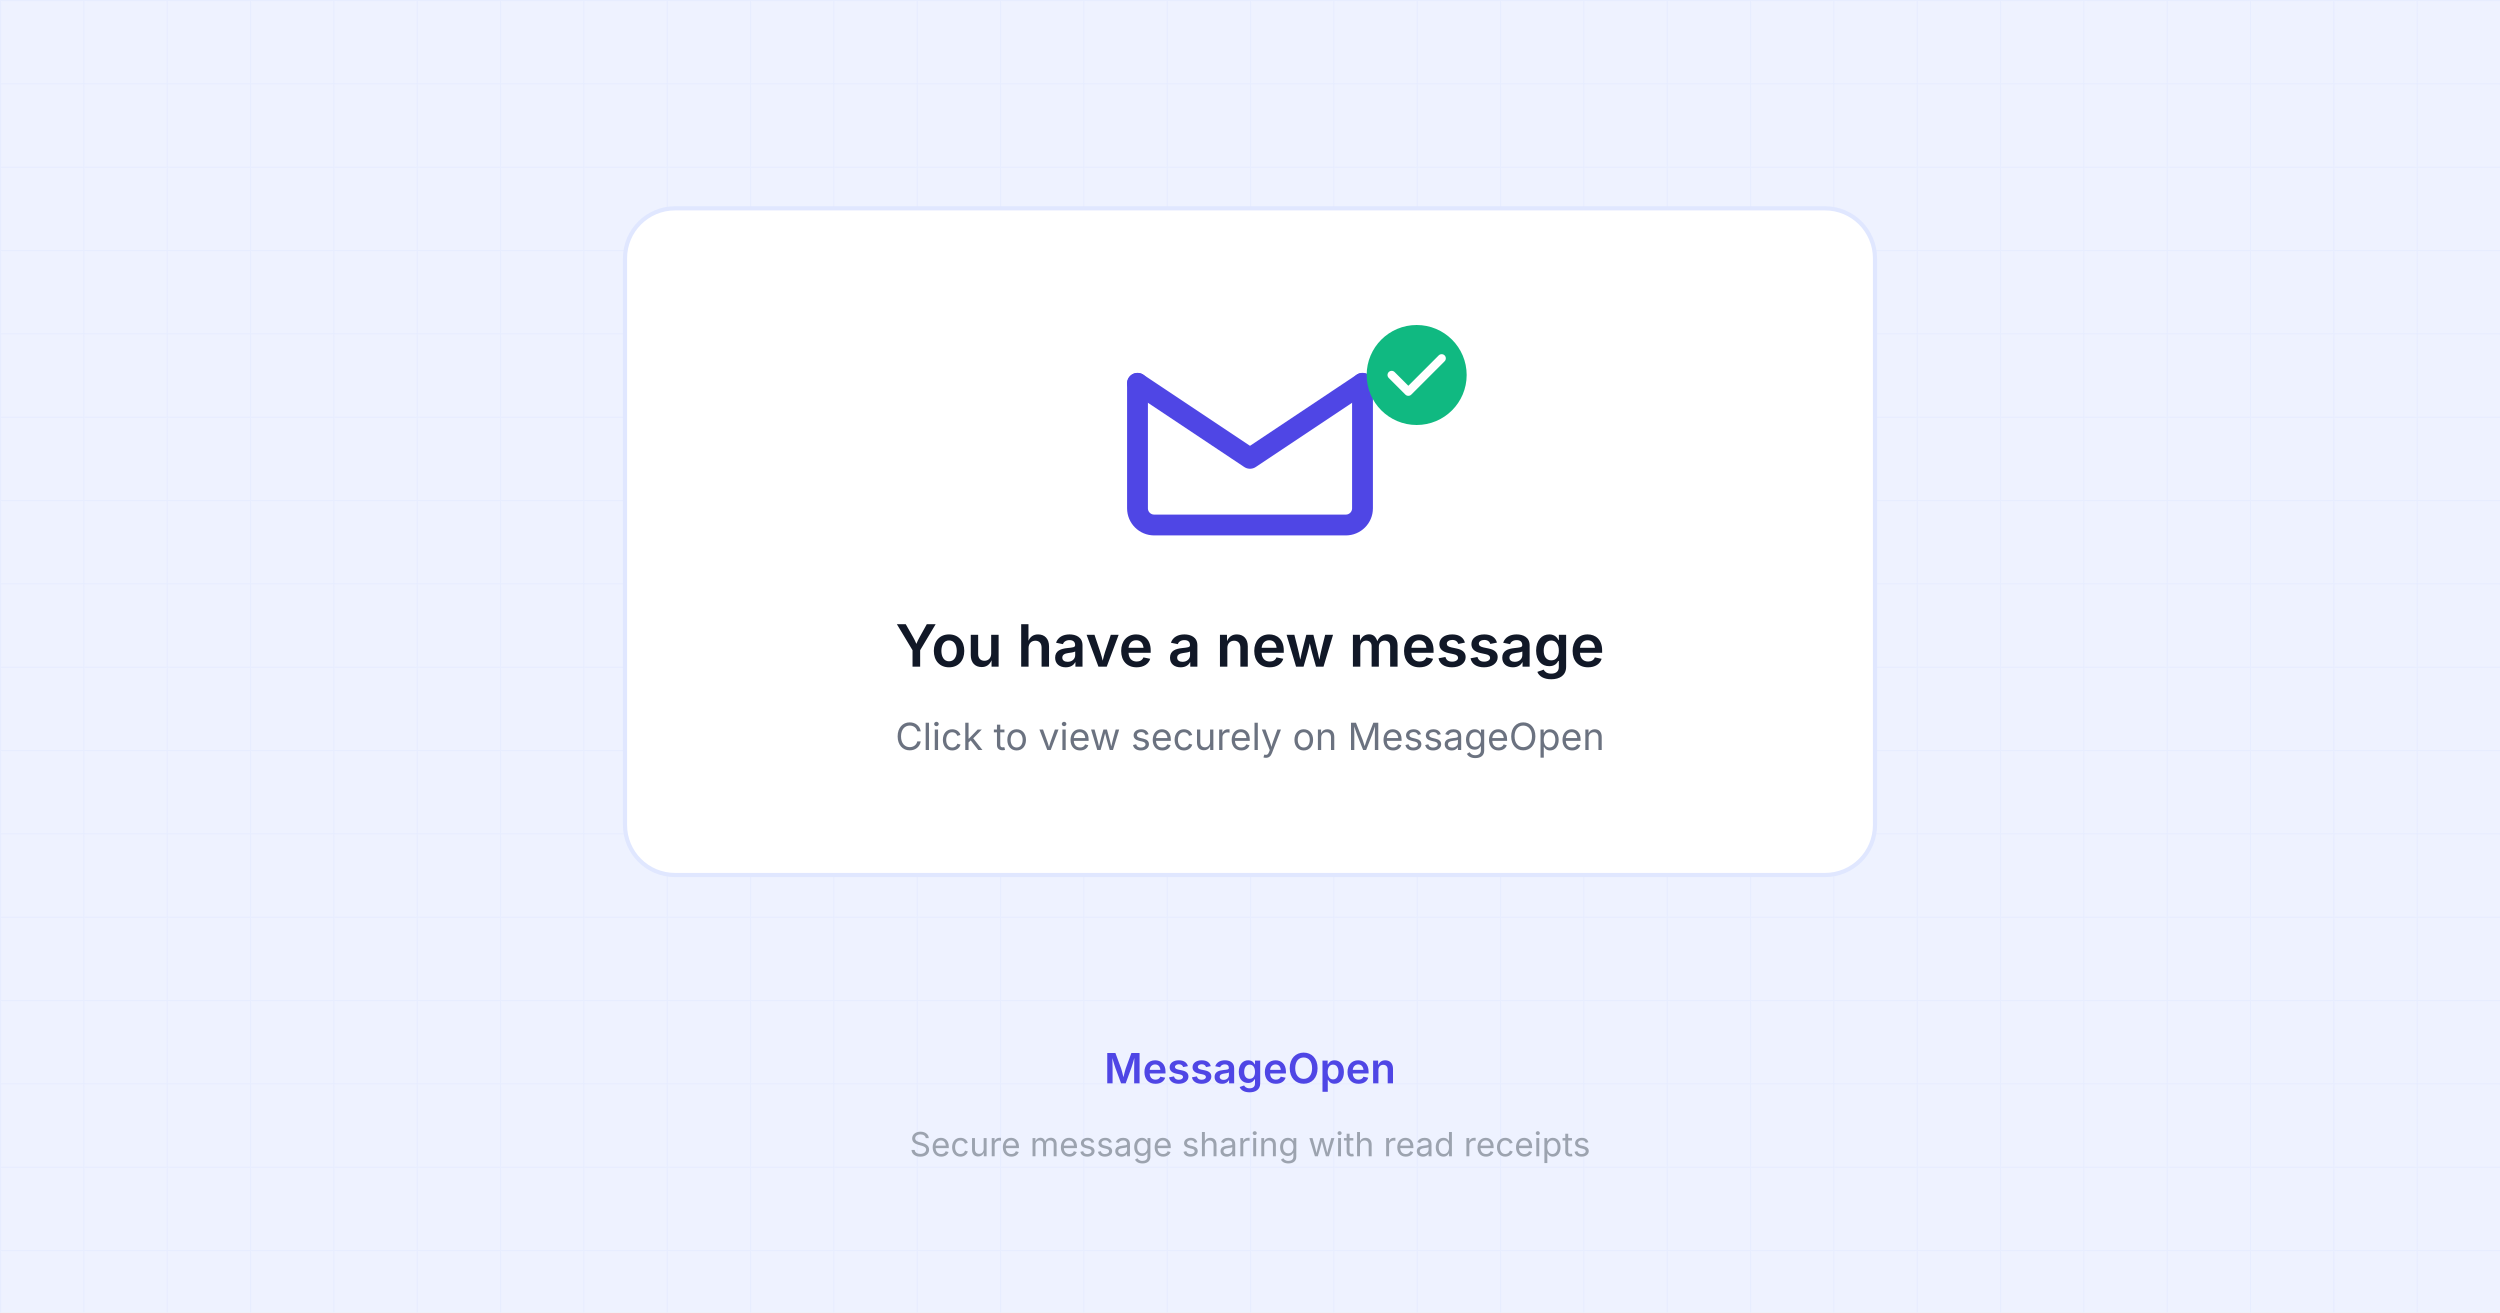
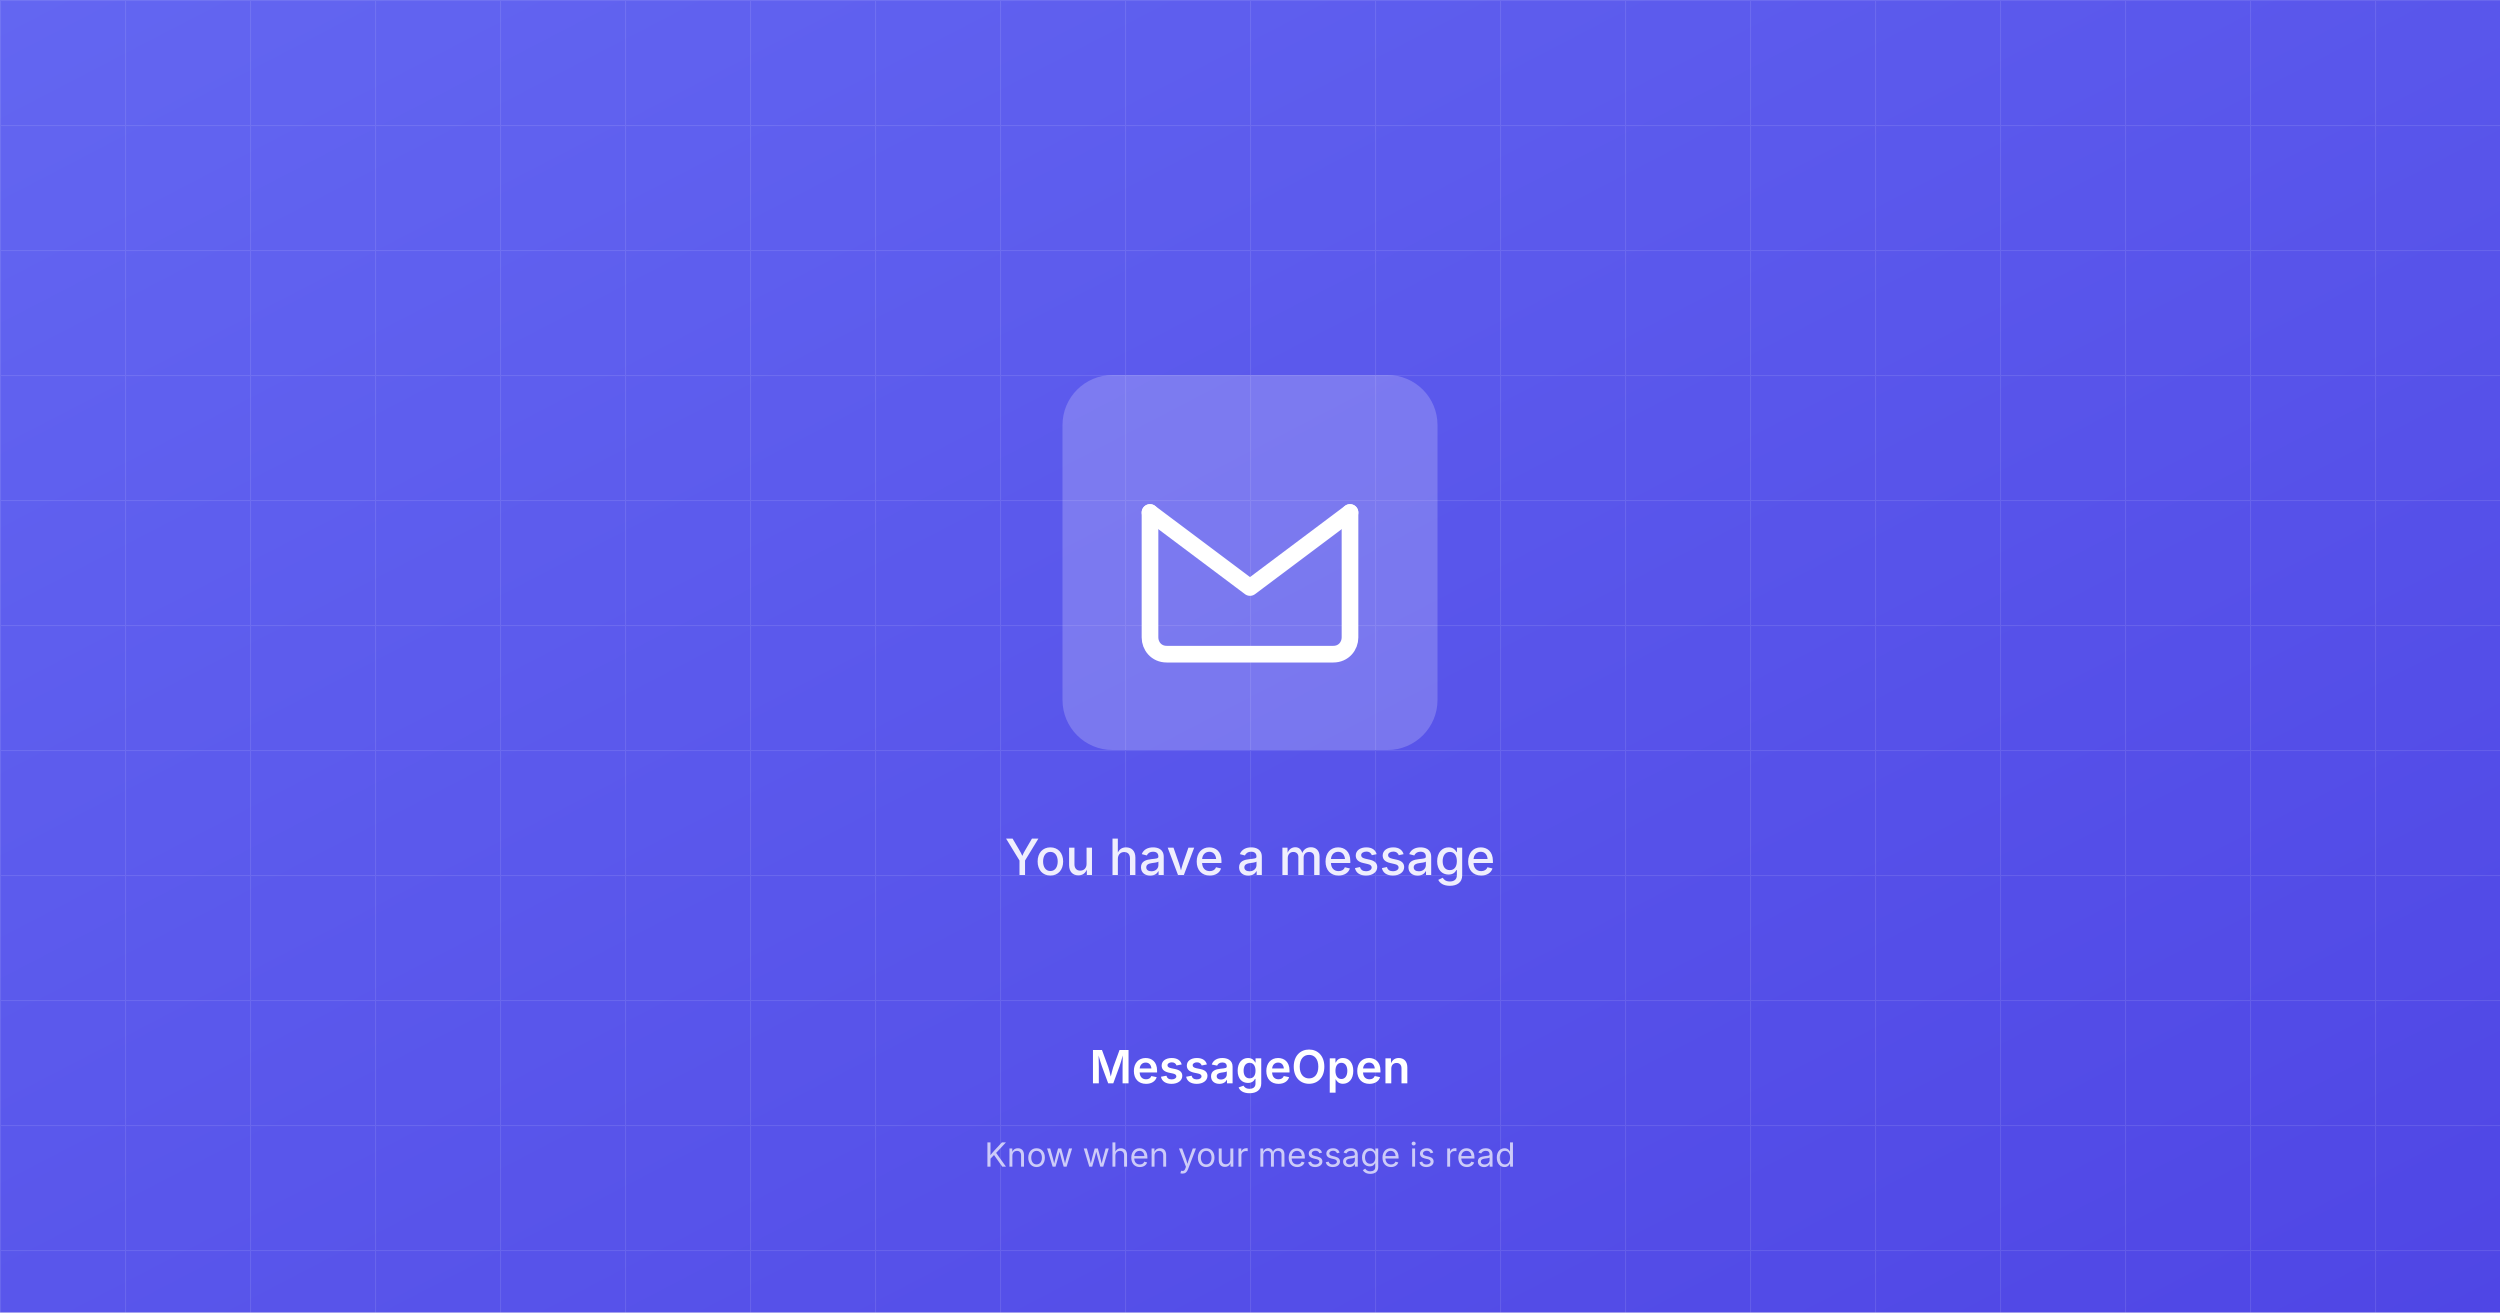
<svg xmlns="http://www.w3.org/2000/svg" width="1200" height="630" viewBox="0 0 1200 630" fill="none">
-   <rect width="1200" height="630" fill="#EEF2FF" />
  <defs>
-     <pattern id="grid" width="40" height="40" patternUnits="userSpaceOnUse">
-       <path d="M 40 0 L 0 0 0 40" fill="none" stroke="#E0E7FF" stroke-width="1" />
+     <linearGradient id="bgGradient" x1="0%" y1="0%" x2="100%" y2="100%">
+       <stop offset="0%" style="stop-color:#6366F1" />
+       <stop offset="100%" style="stop-color:#4F46E5" />
+     </linearGradient>
+     <pattern id="grid" width="60" height="60" patternUnits="userSpaceOnUse">
+       <path d="M 60 0 L 0 0 0 60" fill="none" stroke="white" stroke-width="1" />
    </pattern>
  </defs>
-   <rect width="1200" height="630" fill="url(#grid)" opacity="0.5" />
-   <rect x="300" y="100" width="600" height="320" rx="24" fill="white" stroke="#E0E7FF" stroke-width="2" />
-   <g transform="translate(530, 140)">
-     <path d="M16 44V104C16 108.418 19.582 112 24 112H116C120.418 112 124 108.418 124 104V44" stroke="#4F46E5" stroke-width="10" stroke-linecap="round" stroke-linejoin="round" fill="none" />
-     <path d="M16 44L70 80L124 44" stroke="#4F46E5" stroke-width="10" stroke-linecap="round" stroke-linejoin="round" fill="none" />
+   <rect width="1200" height="630" fill="url(#bgGradient)" />
+   <rect width="1200" height="630" fill="url(#grid)" opacity="0.1" />
+   <rect x="510" y="180" width="180" height="180" rx="24" fill="white" fill-opacity="0.2" />
+   <g transform="translate(540, 210)">
+     <path d="M12 36V96C12 100 15 104 20 104H100C105 104 108 100 108 96V36" stroke="white" stroke-width="8" stroke-linecap="round" stroke-linejoin="round" fill="none" />
+     <path d="M12 36L60 72L108 36" stroke="white" stroke-width="8" stroke-linecap="round" stroke-linejoin="round" fill="none" />
  </g>
-   <circle cx="680" cy="180" r="24" fill="#10B981" />
-   <path d="M668 180L676 188L692 172" stroke="white" stroke-width="4" stroke-linecap="round" stroke-linejoin="round" />
-   <text x="600" y="320" font-family="Inter, -apple-system, system-ui, sans-serif" font-size="28" font-weight="600" fill="#111827" text-anchor="middle">You have a new message</text>
-   <text x="600" y="360" font-family="Inter, -apple-system, system-ui, sans-serif" font-size="18" fill="#6B7280" text-anchor="middle">Click to view securely on MessageOpen</text>
-   <text x="600" y="520" font-family="Inter, -apple-system, system-ui, sans-serif" font-size="20" font-weight="600" fill="#4F46E5" text-anchor="middle">MessageOpen</text>
-   <text x="600" y="555" font-family="Inter, -apple-system, system-ui, sans-serif" font-size="16" fill="#9CA3AF" text-anchor="middle">Secure message sharing with read receipts</text>
+   <text x="600" y="420" font-family="Inter, -apple-system, system-ui, sans-serif" font-size="24" font-weight="500" fill="white" fill-opacity="0.9" text-anchor="middle">You have a message</text>
+   <text x="600" y="520" font-family="Inter, -apple-system, system-ui, sans-serif" font-size="22" font-weight="600" fill="white" text-anchor="middle">MessageOpen</text>
+   <text x="600" y="560" font-family="Inter, -apple-system, system-ui, sans-serif" font-size="16" fill="white" fill-opacity="0.7" text-anchor="middle">Know when your message is read</text>
</svg>
